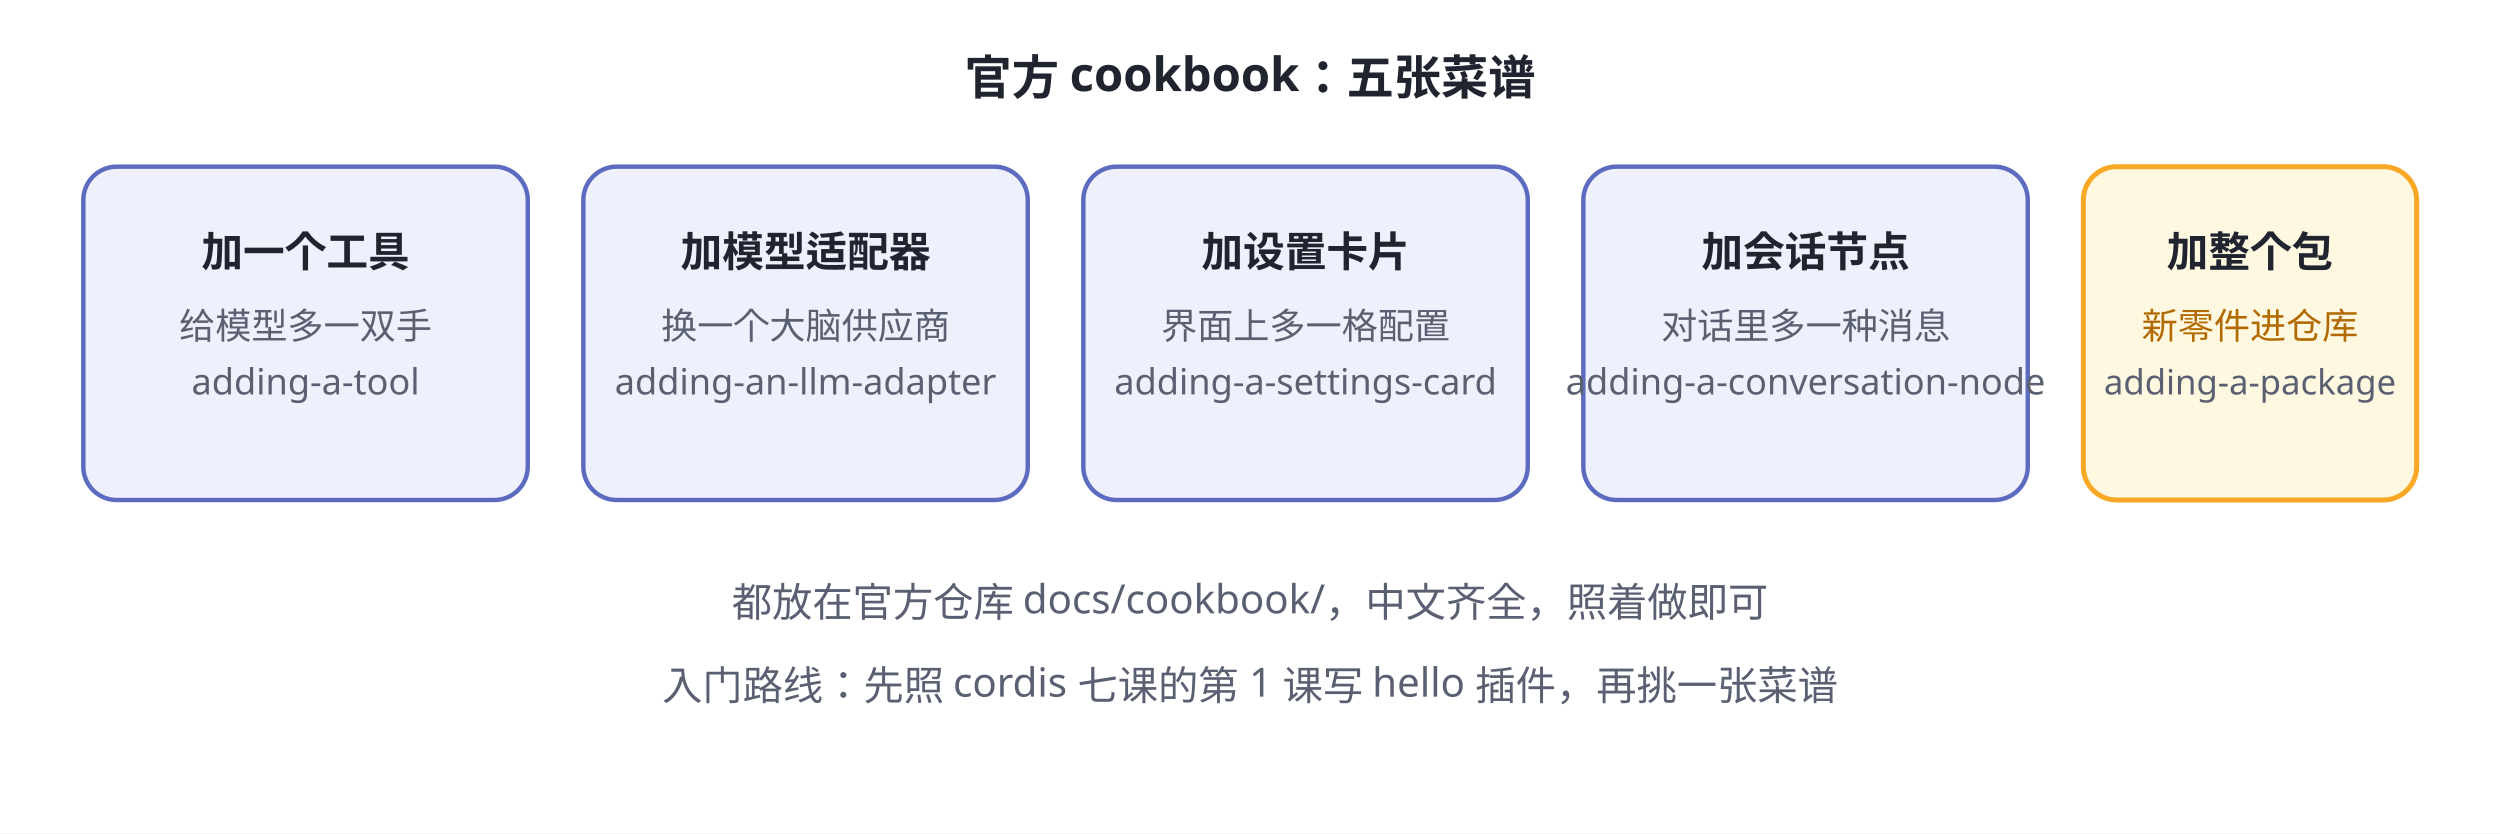
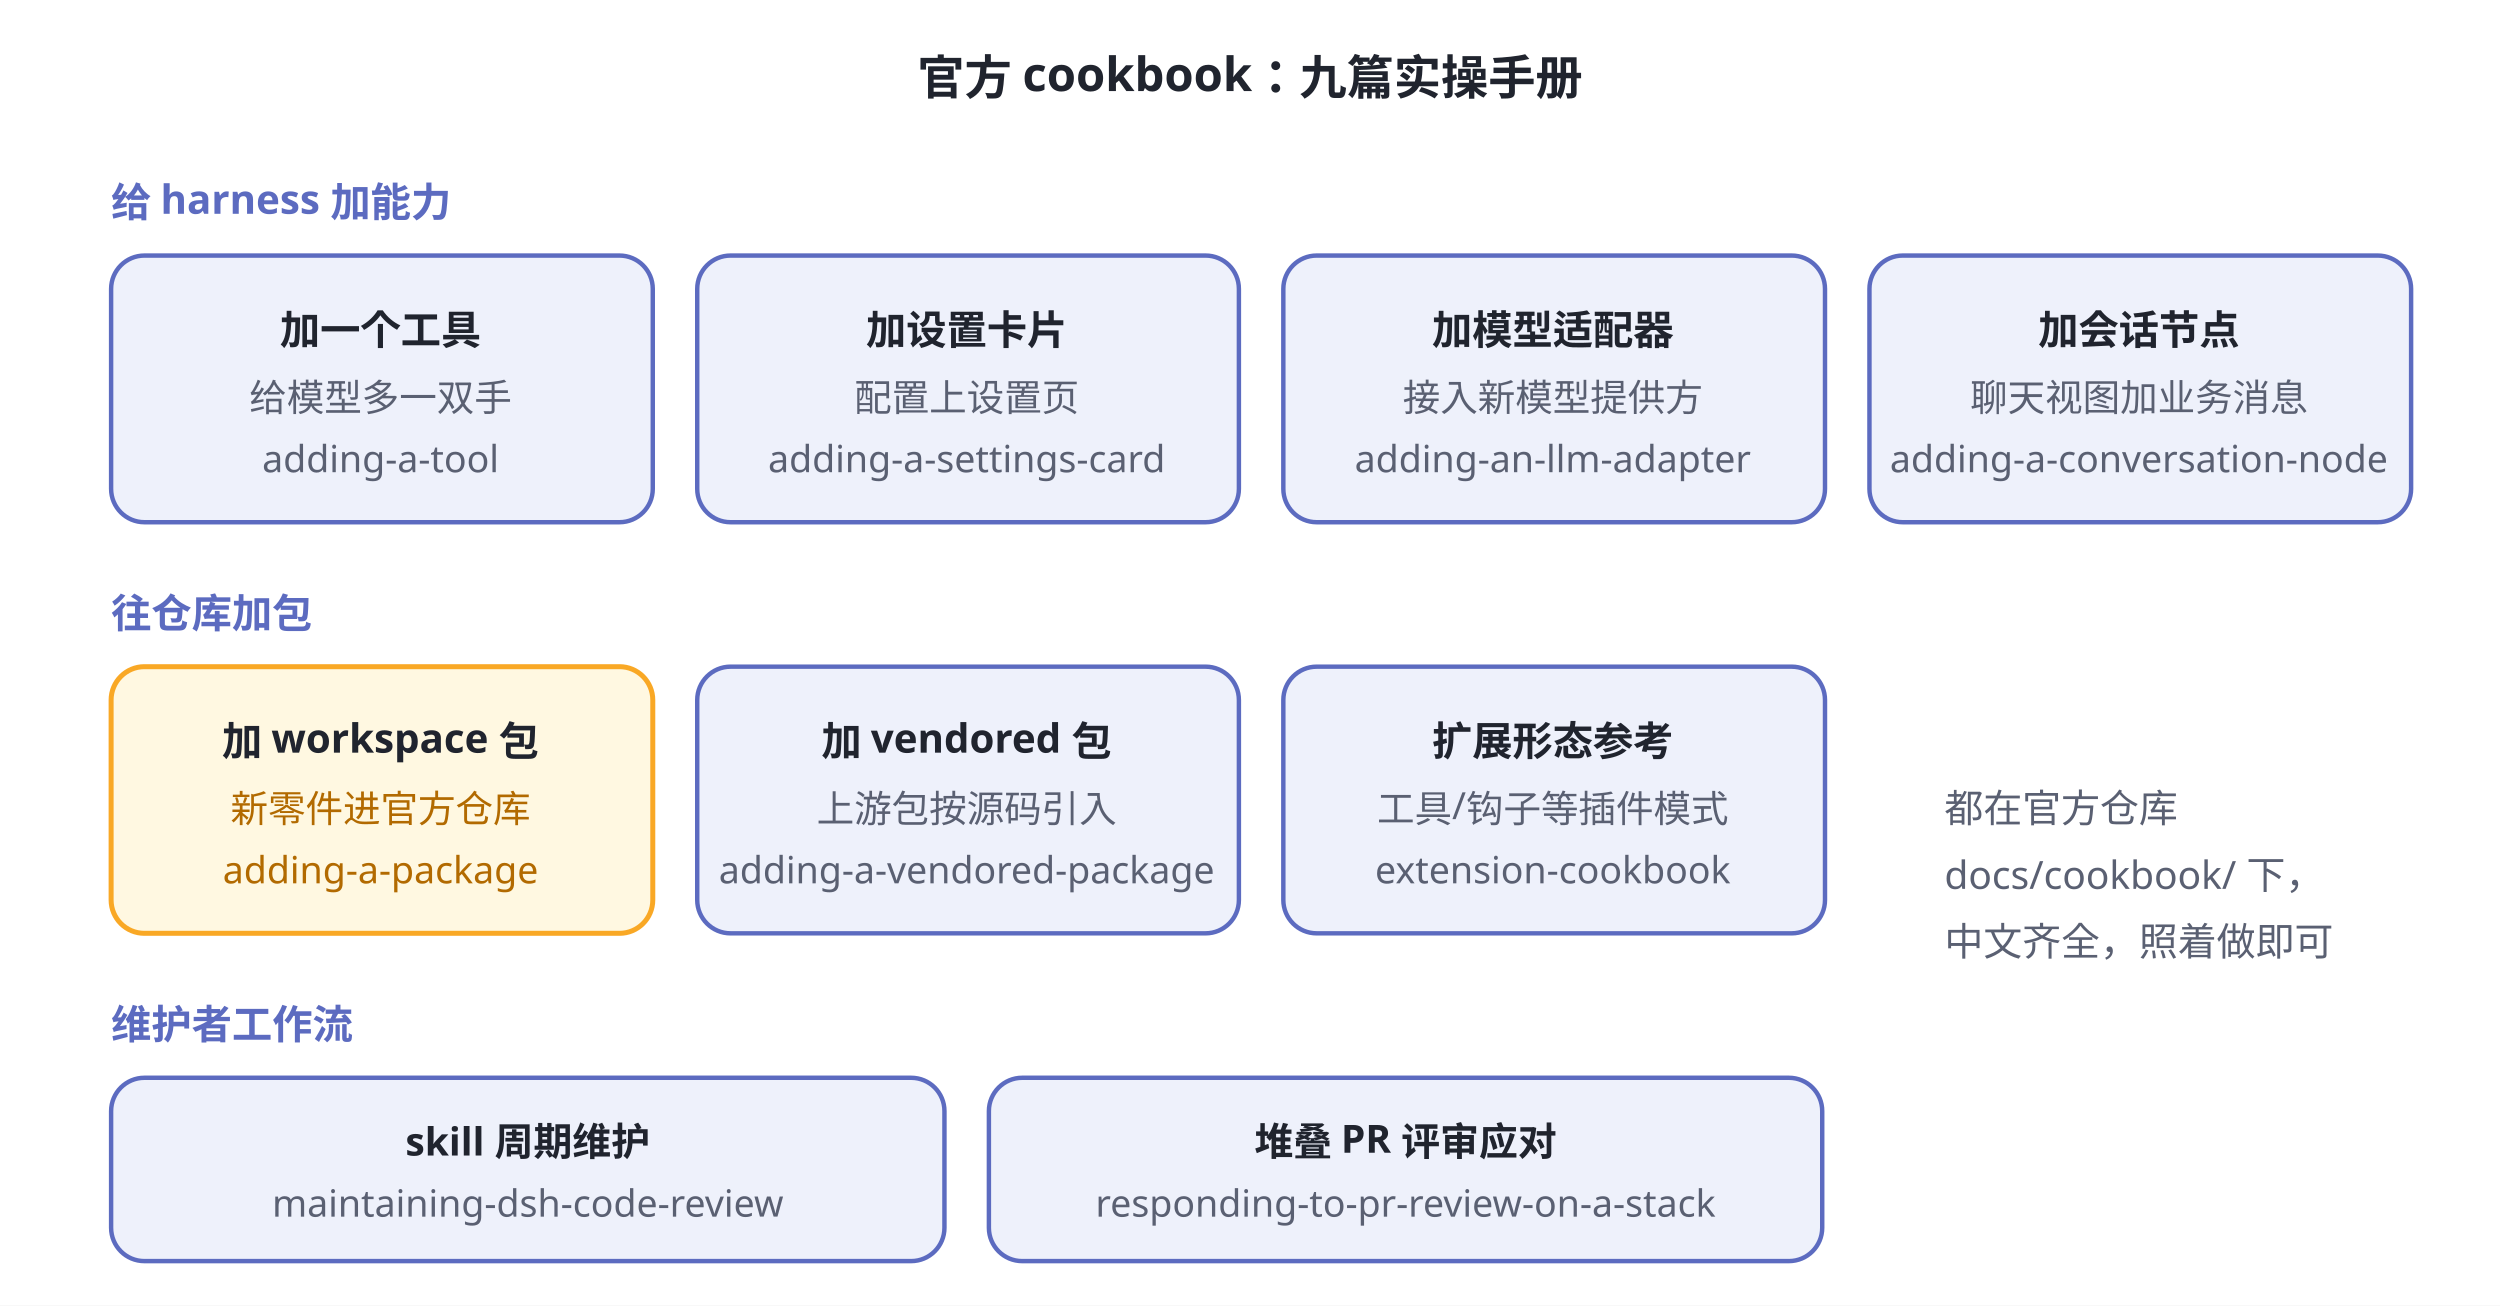
- <svg xmlns="http://www.w3.org/2000/svg" viewBox="0 0 900 300" width="900" font-family="'Microsoft YaHei','PingFang SC',sans-serif">
-   <rect width="900" height="300" fill="#ffffff" />
-   <text x="450" y="34" text-anchor="middle" font-size="17" font-weight="bold" fill="#20242e">官方 cookbook：五张菜谱</text>
-   <rect x="30" y="60" width="160" height="120" rx="12" fill="#eef1fb" stroke="#5c6bc0" stroke-width="1.6" />
-   <text x="110" y="96" text-anchor="middle" font-size="15" font-weight="bold" fill="#20242e">加一个工具</text>
-   <text x="110" y="122" text-anchor="middle" font-size="13" fill="#5a6072">给模型多一双手</text>
-   <text x="110" y="142" text-anchor="middle" font-size="13" fill="#5a6072">adding-a-tool</text>
-   <rect x="210" y="60" width="160" height="120" rx="12" fill="#eef1fb" stroke="#5c6bc0" stroke-width="1.6" />
-   <text x="290" y="96" text-anchor="middle" font-size="15" font-weight="bold" fill="#20242e">加模型适配器</text>
-   <text x="290" y="122" text-anchor="middle" font-size="13" fill="#5a6072">换一个大脑供应商</text>
-   <text x="290" y="142" text-anchor="middle" font-size="13" fill="#5a6072">adding-an-llm-adapter</text>
-   <rect x="390" y="60" width="160" height="120" rx="12" fill="#eef1fb" stroke="#5c6bc0" stroke-width="1.6" />
-   <text x="470" y="96" text-anchor="middle" font-size="15" font-weight="bold" fill="#20242e">加设置卡片</text>
-   <text x="470" y="122" text-anchor="middle" font-size="13" fill="#5a6072">界面上多一格配置</text>
-   <text x="470" y="142" text-anchor="middle" font-size="13" fill="#5a6072">adding-a-settings-card</text>
-   <rect x="570" y="60" width="160" height="120" rx="12" fill="#eef1fb" stroke="#5c6bc0" stroke-width="1.6" />
-   <text x="650" y="96" text-anchor="middle" font-size="15" font-weight="bold" fill="#20242e">加会话节点</text>
-   <text x="650" y="122" text-anchor="middle" font-size="13" fill="#5a6072">对话里多一种消息</text>
-   <text x="650" y="142" text-anchor="middle" font-size="13" fill="#5a6072">adding-a-conversation-node</text>
-   <rect x="750" y="60" width="120" height="120" rx="12" fill="#fff8e1" stroke="#f9a825" stroke-width="1.8" />
-   <text x="810" y="96" text-anchor="middle" font-size="15" font-weight="bold" fill="#20242e">加整个包</text>
-   <text x="810" y="122" text-anchor="middle" font-size="13" fill="#b26a00">新零件进仓库</text>
-   <text x="810" y="142" text-anchor="middle" font-size="12.5" fill="#5a6072">adding-a-package</text>
-   <text x="450" y="222" text-anchor="middle" font-size="14.5" fill="#5a6072">都放在官方仓库 docs/cookbook/，中文齐全，照着做即可</text>
-   <text x="450" y="252" text-anchor="middle" font-size="14.5" fill="#5a6072">入门路线：先照 cordis 七课的第 1 课写 hello 插件，再挑一张菜谱</text>
+ <svg xmlns="http://www.w3.org/2000/svg" viewBox="0 0 900 470" width="900" font-family="'Microsoft YaHei','PingFang SC',sans-serif">
+   <rect width="900" height="470" fill="#ffffff" />
+   <text x="450" y="34" text-anchor="middle" font-size="17" font-weight="bold" fill="#20242e">官方 cookbook：九篇实操手册</text>
+   <text x="40" y="78" font-size="14.5" font-weight="bold" fill="#5c6bc0">给 harness 加能力</text>
+   <rect x="40" y="92" width="195" height="96" rx="12" fill="#eef1fb" stroke="#5c6bc0" stroke-width="1.6" />
+   <text x="137" y="124" text-anchor="middle" font-size="14.5" font-weight="bold" fill="#20242e">加一个工具</text>
+   <text x="137" y="148" text-anchor="middle" font-size="13.5" fill="#5a6072">给模型多一双手</text>
+   <text x="137" y="170" text-anchor="middle" font-size="13.5" fill="#5a6072">adding-a-tool</text>
+   <rect x="251" y="92" width="195" height="96" rx="12" fill="#eef1fb" stroke="#5c6bc0" stroke-width="1.6" />
+   <text x="348" y="124" text-anchor="middle" font-size="14.5" font-weight="bold" fill="#20242e">加设置卡片</text>
+   <text x="348" y="148" text-anchor="middle" font-size="13.5" fill="#5a6072">配置上设置页</text>
+   <text x="348" y="170" text-anchor="middle" font-size="13.5" fill="#5a6072">adding-a-settings-card</text>
+   <rect x="462" y="92" width="195" height="96" rx="12" fill="#eef1fb" stroke="#5c6bc0" stroke-width="1.6" />
+   <text x="559" y="124" text-anchor="middle" font-size="14.5" font-weight="bold" fill="#20242e">加模型适配器</text>
+   <text x="559" y="148" text-anchor="middle" font-size="13.5" fill="#5a6072">接入新模型提供方</text>
+   <text x="559" y="170" text-anchor="middle" font-size="13.5" fill="#5a6072">adding-an-llm-adapter</text>
+   <rect x="673" y="92" width="195" height="96" rx="12" fill="#eef1fb" stroke="#5c6bc0" stroke-width="1.6" />
+   <text x="770" y="124" text-anchor="middle" font-size="14.5" font-weight="bold" fill="#20242e">加会话节点</text>
+   <text x="770" y="148" text-anchor="middle" font-size="13.5" fill="#5a6072">聊天视图加业务消息</text>
+   <text x="770" y="170" text-anchor="middle" font-size="13.5" fill="#5a6072">adding-a-conversation-node</text>
+   <text x="40" y="226" font-size="14.5" font-weight="bold" fill="#5c6bc0">往仓库加包</text>
+   <rect x="40" y="240" width="195" height="96" rx="12" fill="#fff8e1" stroke="#f9a825" stroke-width="1.8" />
+   <text x="137" y="272" text-anchor="middle" font-size="14.5" font-weight="bold" fill="#20242e">加 workspace 包</text>
+   <text x="137" y="296" text-anchor="middle" font-size="13.5" fill="#b26a00">新零件进官方仓库</text>
+   <text x="137" y="318" text-anchor="middle" font-size="13.5" fill="#b26a00">adding-a-package</text>
+   <rect x="251" y="240" width="195" height="96" rx="12" fill="#eef1fb" stroke="#5c6bc0" stroke-width="1.6" />
+   <text x="348" y="272" text-anchor="middle" font-size="14.5" font-weight="bold" fill="#20242e">加 vendored 包</text>
+   <text x="348" y="296" text-anchor="middle" font-size="13.5" fill="#5a6072">上游包按源码引入</text>
+   <text x="348" y="318" text-anchor="middle" font-size="13.5" fill="#5a6072">adding-a-vendored-package</text>
+   <rect x="462" y="240" width="195" height="96" rx="12" fill="#eef1fb" stroke="#5c6bc0" stroke-width="1.6" />
+   <text x="559" y="272" text-anchor="middle" font-size="14.5" font-weight="bold" fill="#20242e">扩展形态参考</text>
+   <text x="559" y="296" text-anchor="middle" font-size="13.5" fill="#5a6072">工具/钩子等插件模式</text>
+   <text x="559" y="318" text-anchor="middle" font-size="13.5" fill="#5a6072">extension-cookbook</text>
+   <text x="40" y="374" font-size="14.5" font-weight="bold" fill="#5c6bc0">维护者工作流</text>
+   <rect x="40" y="388" width="300" height="66" rx="12" fill="#eef1fb" stroke="#5c6bc0" stroke-width="1.6" />
+   <text x="190" y="416" text-anchor="middle" font-size="14" font-weight="bold" fill="#20242e">skill 周期维护</text>
+   <text x="190" y="438" text-anchor="middle" font-size="13.5" fill="#5a6072">maintaining-dsh-code-review</text>
+   <rect x="356" y="388" width="300" height="66" rx="12" fill="#eef1fb" stroke="#5c6bc0" stroke-width="1.6" />
+   <text x="506" y="416" text-anchor="middle" font-size="14" font-weight="bold" fill="#20242e">堆叠 PR 评审应对</text>
+   <text x="506" y="438" text-anchor="middle" font-size="13.5" fill="#5a6072">responding-to-pr-review-on-a-stack</text>
+   <text x="700" y="296" font-size="14" fill="#5a6072">都在官方仓库</text>
+   <text x="700" y="320" font-size="14" fill="#5a6072">docs/cookbook/ 下，</text>
+   <text x="700" y="344" font-size="14" fill="#5a6072">中文齐全，照着做即可</text>
</svg>
